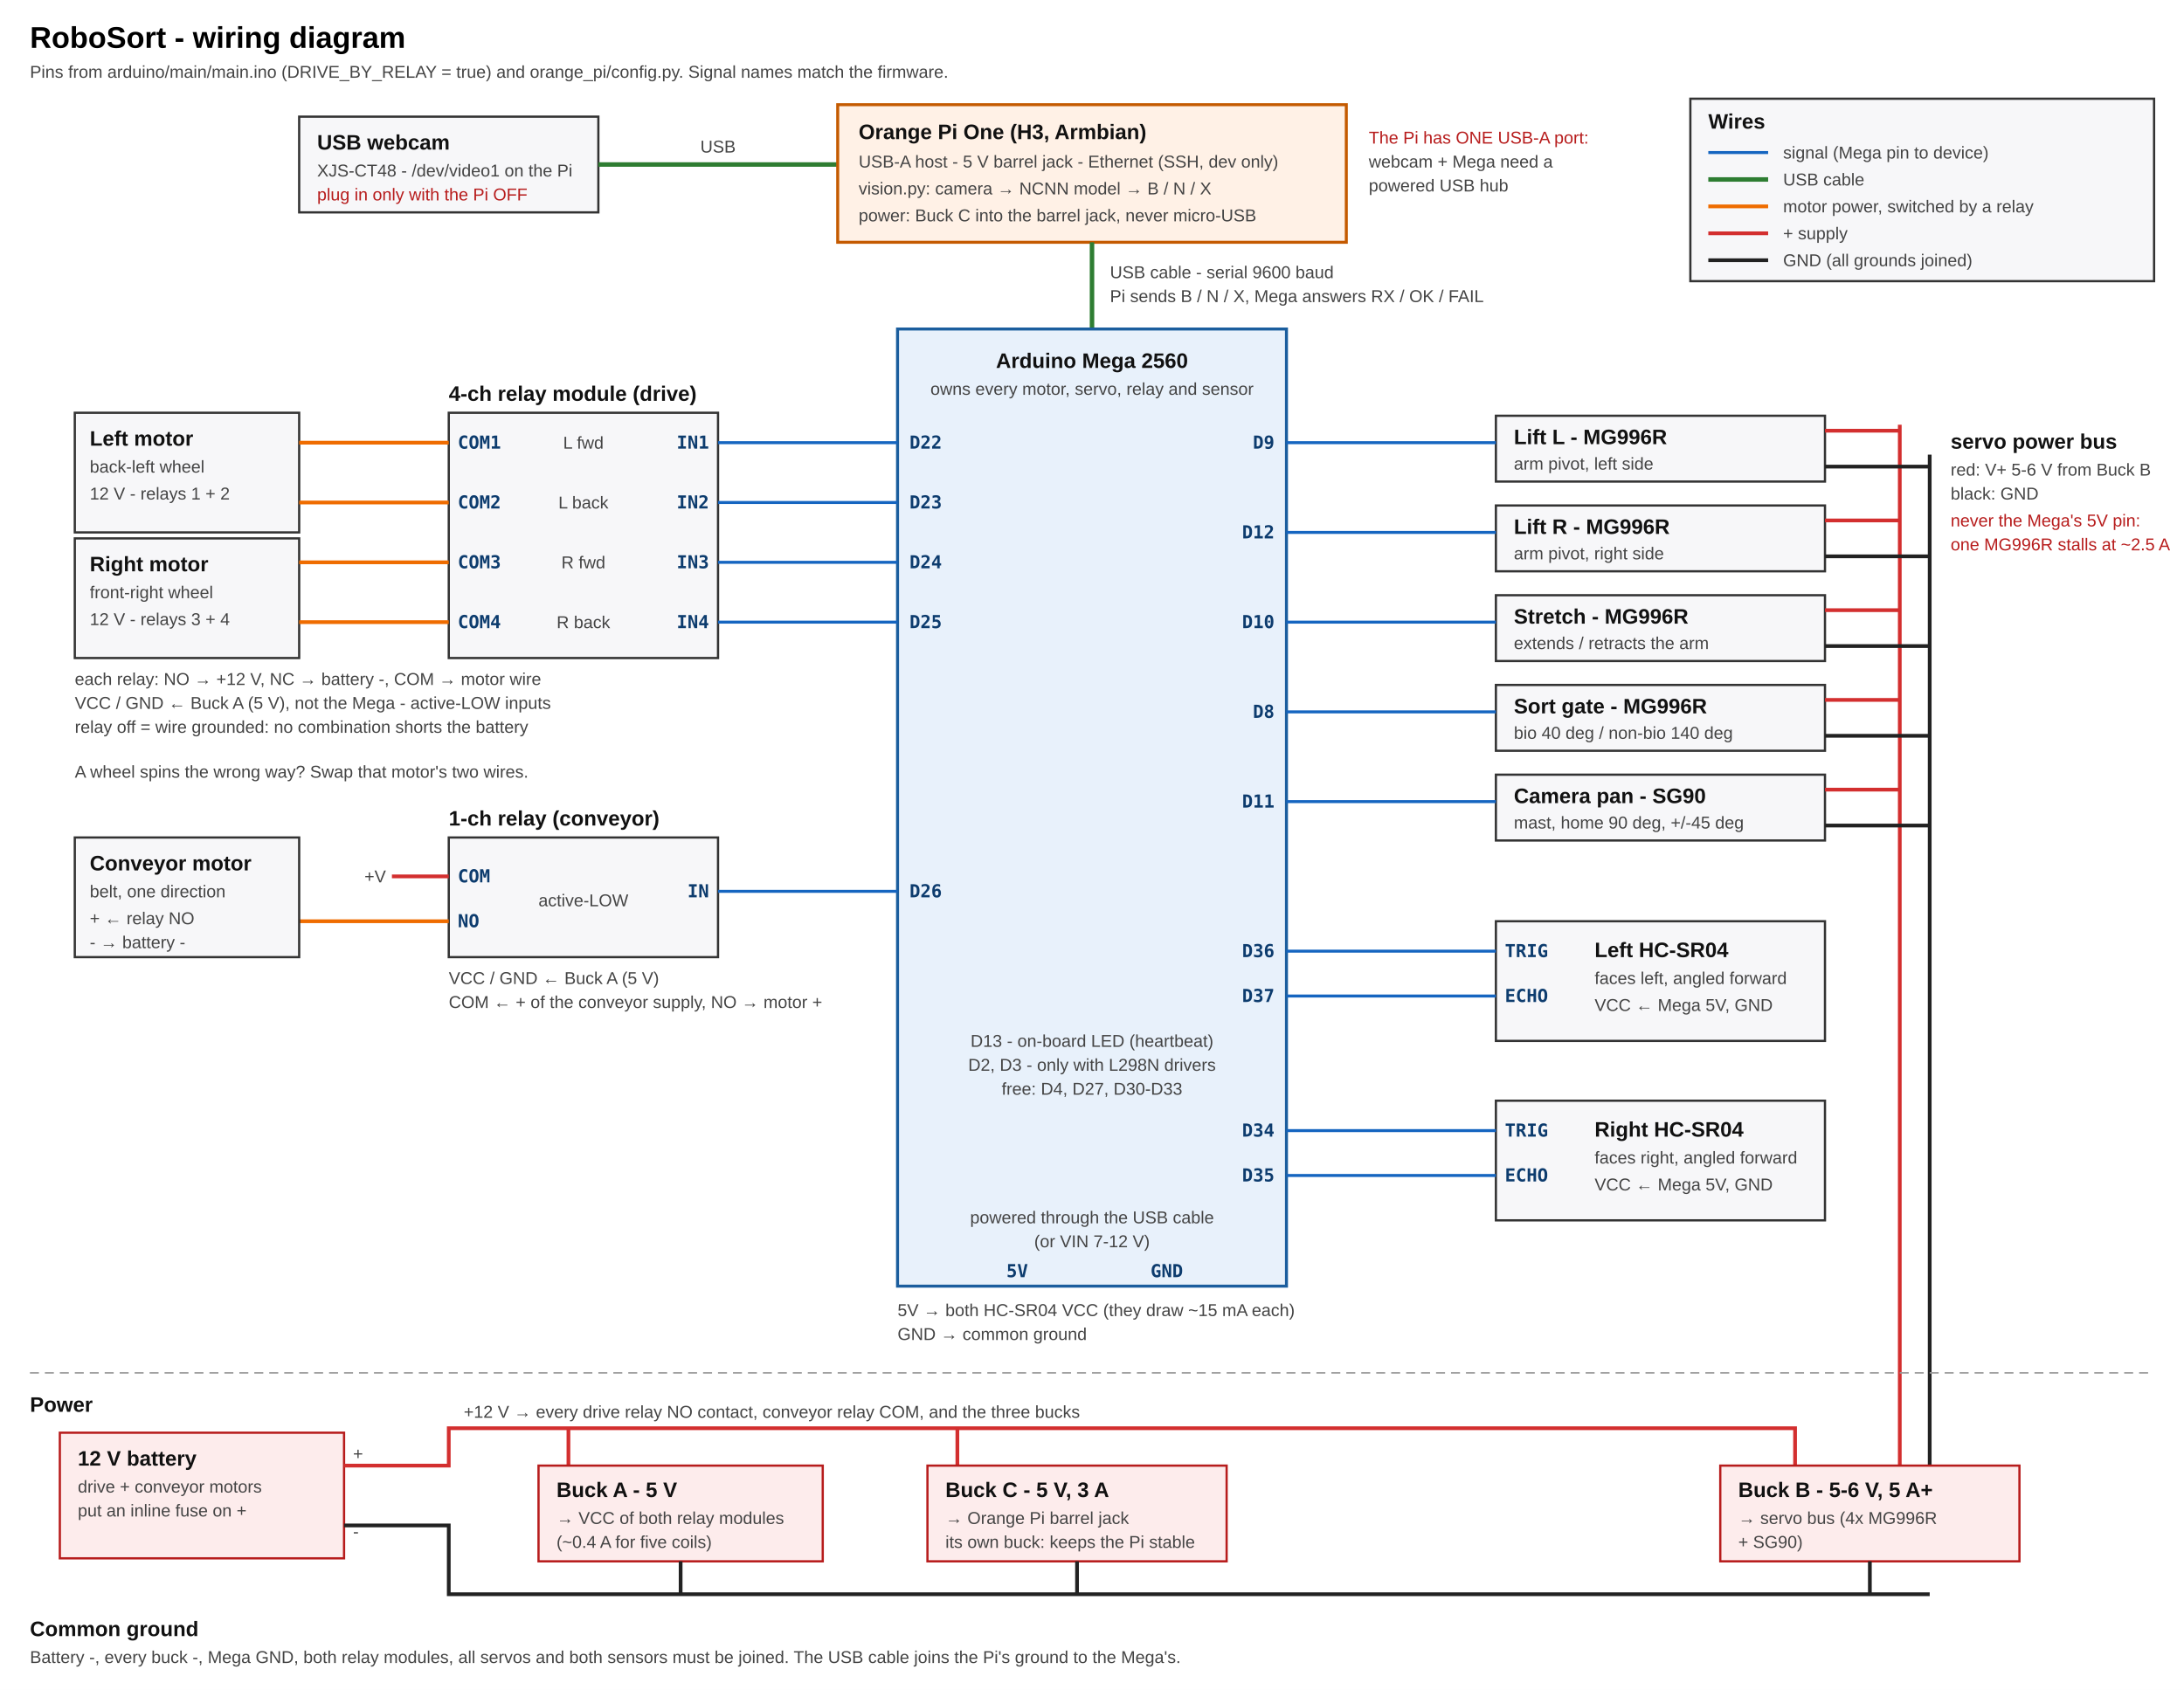
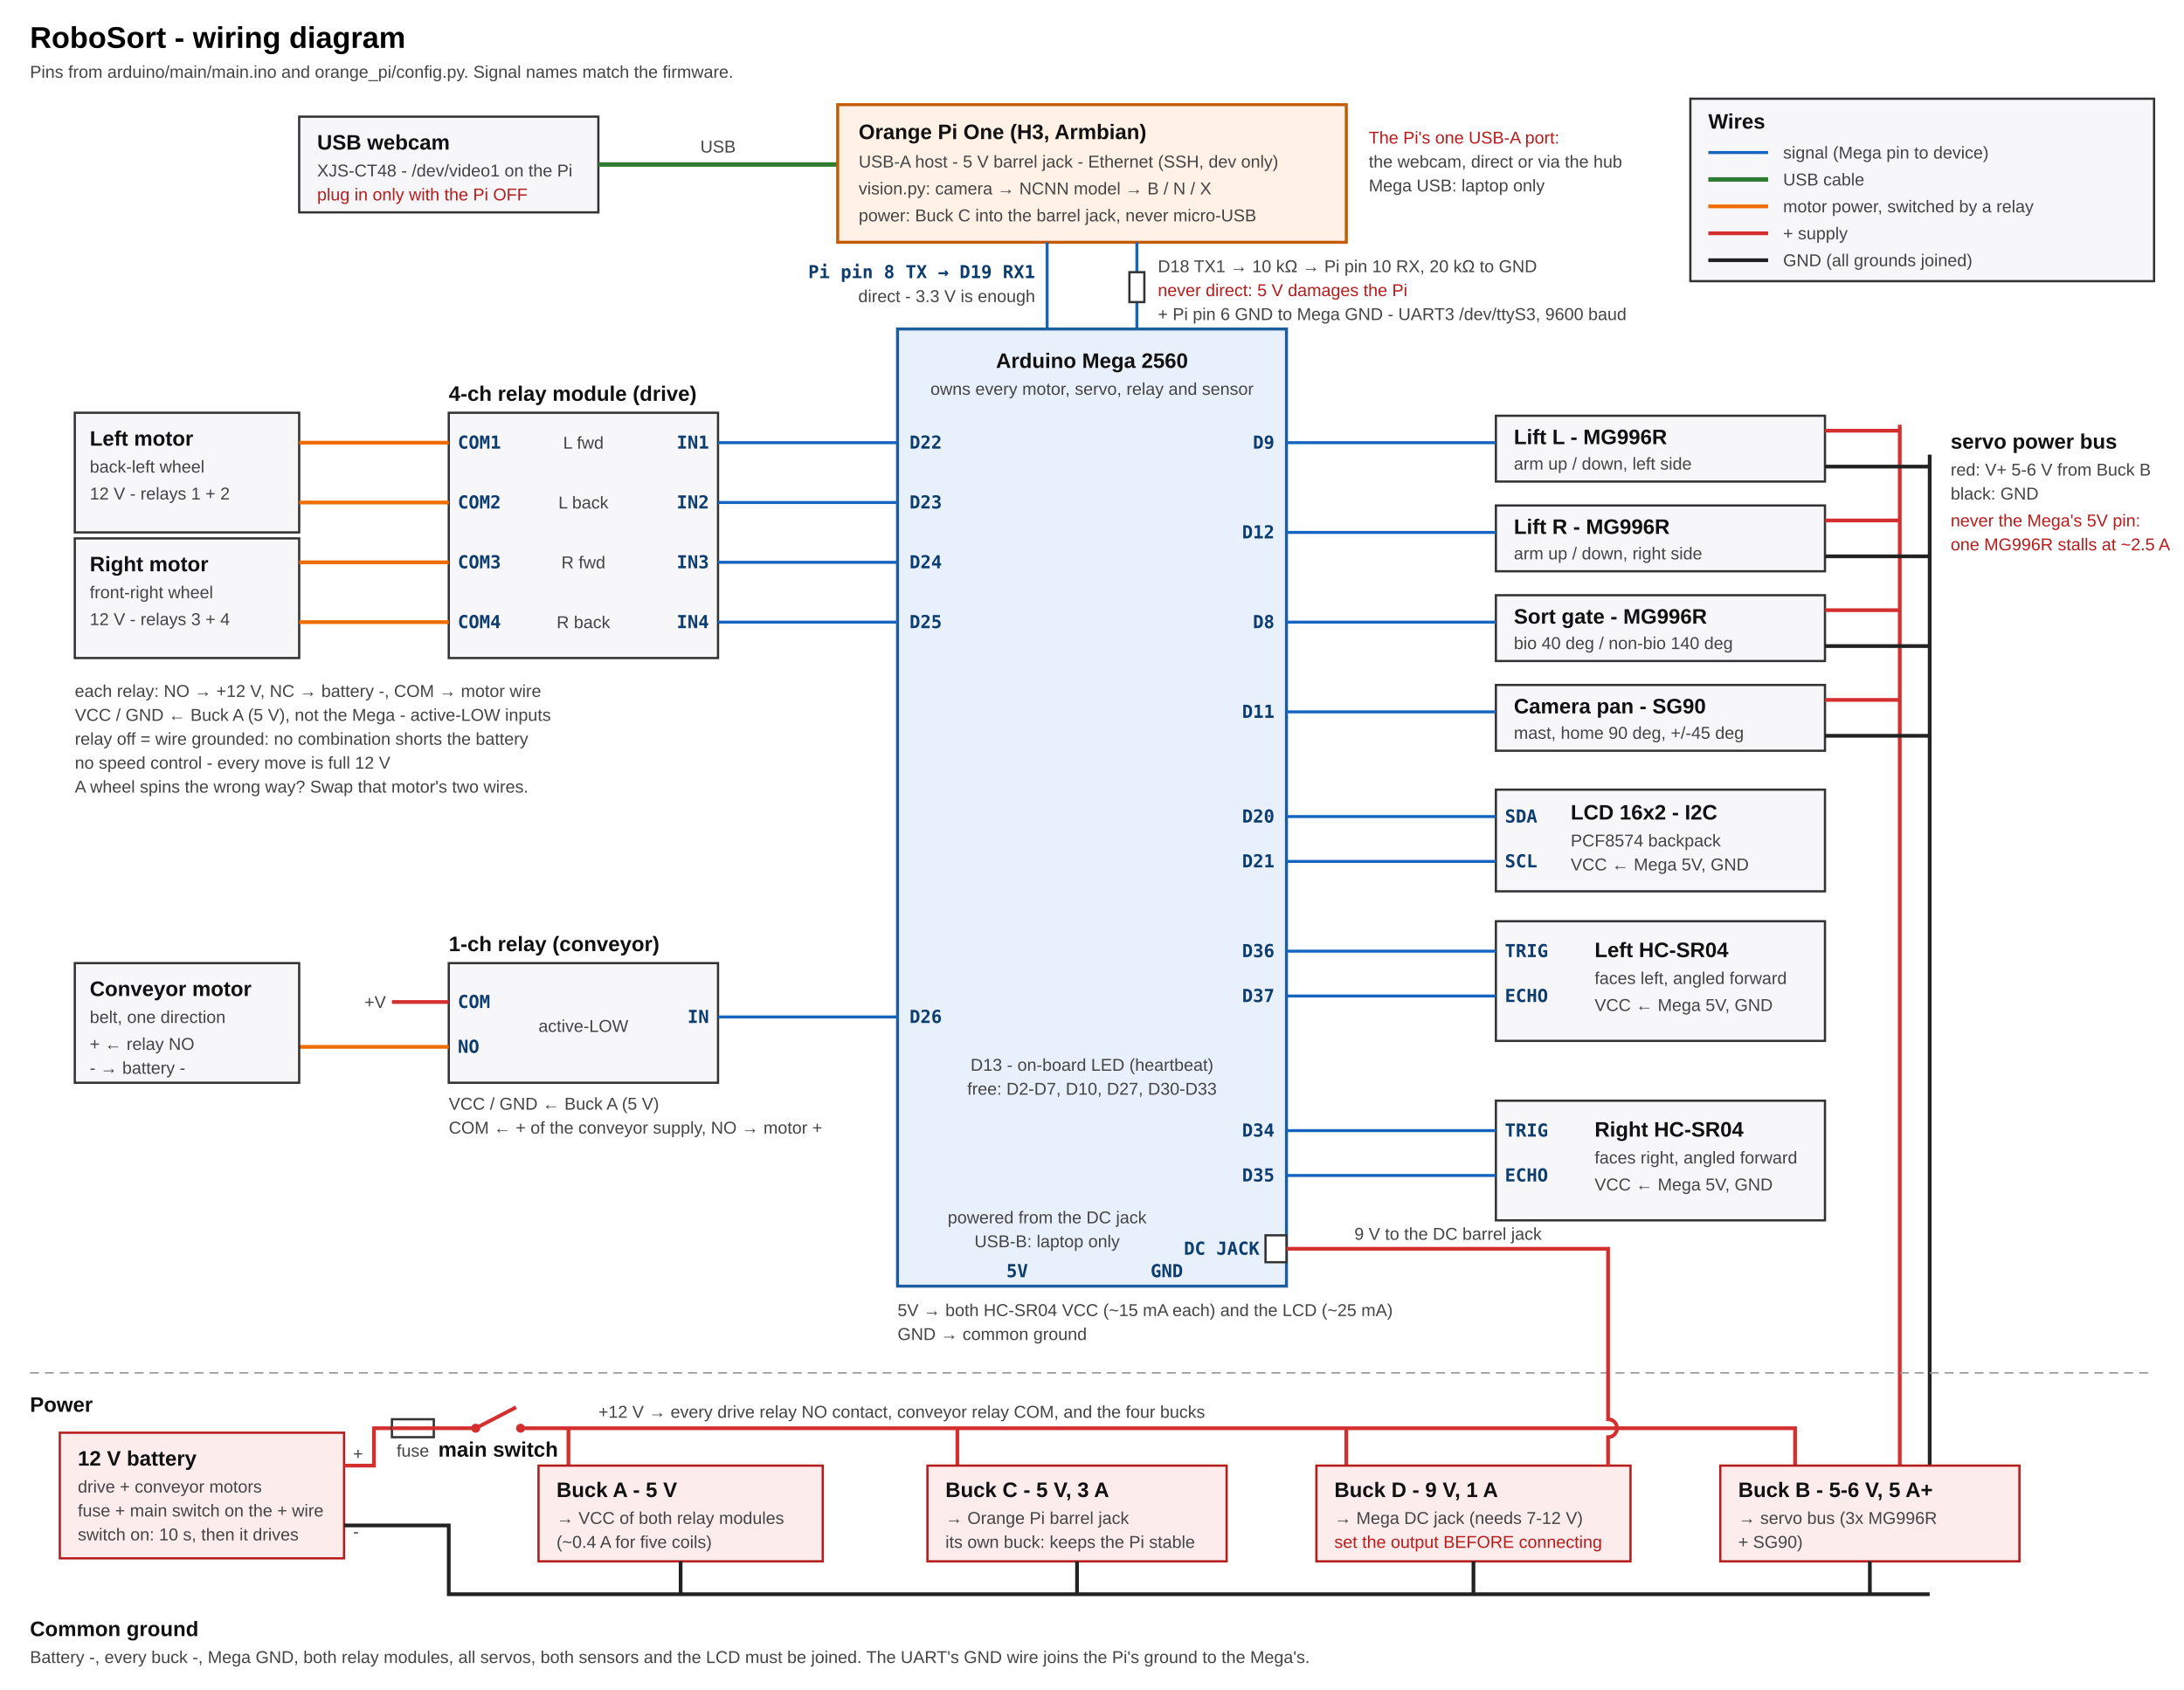
<svg xmlns="http://www.w3.org/2000/svg" width="1460" height="1130" viewBox="0 0 1460 1130" font-family="Segoe UI, Arial, sans-serif" font-size="13">
  <style>
    .box  { fill: #f7f7f9; stroke: #333; stroke-width: 1.5 }
    .mega { fill: #e8f1fb; stroke: #1b5e9e; stroke-width: 2 }
    .pi   { fill: #fff1e6; stroke: #c45a00; stroke-width: 2 }
    .pwr  { fill: #fdecec; stroke: #b71c1c; stroke-width: 1.5 }
    .t    { font-size: 14px; font-weight: 600; fill: #111 }
    .s    { font-size: 11.5px; fill: #444 }
    .pin  { font-size: 12px; font-family: Consolas, monospace; font-weight: 700; fill: #0d3c6e }
    .sig  { stroke: #1565c0; stroke-width: 2; fill: none }
    .usb  { stroke: #2e7d32; stroke-width: 3; fill: none }
    .vp   { stroke: #d32f2f; stroke-width: 2.5; fill: none }
    .gnd  { stroke: #222; stroke-width: 2.5; fill: none }
    .mot  { stroke: #ef6c00; stroke-width: 2.5; fill: none }
+     .res  { fill: #fff; stroke: #333; stroke-width: 1.5 }
    .warn { font-size: 11.5px; fill: #b71c1c }
  </style>
  <rect width="1460" height="1130" fill="#ffffff" />
  <text x="20" y="32" font-size="20" font-weight="700">RoboSort - wiring diagram</text>
-   <text x="20" y="52" class="s">Pins from arduino/main/main.ino (DRIVE_BY_RELAY = true) and orange_pi/config.py. Signal names match the firmware.</text>
+   <text x="20" y="52" class="s">Pins from arduino/main/main.ino and orange_pi/config.py. Signal names match the firmware.</text>
  <rect x="1130" y="66" width="310" height="122" class="box" />
  <text x="1142" y="86" class="t">Wires</text>
  <line x1="1142" y1="102" x2="1182" y2="102" class="sig" />
  <text x="1192" y="106" class="s">signal (Mega pin to device)</text>
  <line x1="1142" y1="120" x2="1182" y2="120" class="usb" />
  <text x="1192" y="124" class="s">USB cable</text>
  <line x1="1142" y1="138" x2="1182" y2="138" class="mot" />
  <text x="1192" y="142" class="s">motor power, switched by a relay</text>
  <line x1="1142" y1="156" x2="1182" y2="156" class="vp" />
  <text x="1192" y="160" class="s">+ supply</text>
  <line x1="1142" y1="174" x2="1182" y2="174" class="gnd" />
  <text x="1192" y="178" class="s">GND (all grounds joined)</text>
  <rect x="200" y="78" width="200" height="64" class="box" />
  <text x="212" y="100" class="t">USB webcam</text>
  <text x="212" y="118" class="s">XJS-CT48 - /dev/video1 on the Pi</text>
  <text x="212" y="134" class="warn">plug in only with the Pi OFF</text>
  <path d="M400 110 H560" class="usb" />
  <text x="480" y="102" class="s" text-anchor="middle">USB</text>
  <rect x="560" y="70" width="340" height="92" class="pi" />
  <text x="574" y="93" class="t">Orange Pi One (H3, Armbian)</text>
  <text x="574" y="112" class="s">USB-A host - 5 V barrel jack - Ethernet (SSH, dev only)</text>
  <text x="574" y="130" class="s">vision.py: camera → NCNN model → B / N / X</text>
  <text x="574" y="148" class="s">power: Buck C into the barrel jack, never micro-USB</text>
-   <text x="915" y="96" class="warn">The Pi has ONE USB-A port:</text>
-   <text x="915" y="112" class="s">webcam + Mega need a</text>
-   <text x="915" y="128" class="s">powered USB hub</text>
-   <path d="M730 162 V220" class="usb" />
-   <text x="742" y="186" class="s">USB cable - serial 9600 baud</text>
-   <text x="742" y="202" class="s">Pi sends B / N / X, Mega answers RX / OK / FAIL</text>
+   <text x="915" y="96" class="warn">The Pi's one USB-A port:</text>
+   <text x="915" y="112" class="s">the webcam, direct or via the hub</text>
+   <text x="915" y="128" class="s">Mega USB: laptop only</text>
+   <path d="M700 162 V220" class="sig" />
+   <path d="M760 220 V202 M760 182 V162" class="sig" />
+   <rect x="755" y="182" width="10" height="20" class="res" />
+   <text x="692" y="186" class="pin" text-anchor="end">Pi pin 8 TX → D19 RX1</text>
+   <text x="692" y="202" class="s" text-anchor="end">direct - 3.3 V is enough</text>
+   <text x="774" y="182" class="s">D18 TX1 → 10 kΩ → Pi pin 10 RX, 20 kΩ to GND</text>
+   <text x="774" y="198" class="warn">never direct: 5 V damages the Pi</text>
+   <text x="774" y="214" class="s">+ Pi pin 6 GND to Mega GND - UART3 /dev/ttyS3, 9600 baud</text>
  <rect x="600" y="220" width="260" height="640" class="mega" />
  <text x="730" y="246" class="t" text-anchor="middle">Arduino Mega 2560</text>
  <text x="730" y="264" class="s" text-anchor="middle">owns every motor, servo, relay and sensor</text>
  <text x="608" y="300" class="pin">D22</text>
  <text x="608" y="340" class="pin">D23</text>
  <text x="608" y="380" class="pin">D24</text>
  <text x="608" y="420" class="pin">D25</text>
-   <text x="608" y="600" class="pin">D26</text>
+   <text x="608" y="684" class="pin">D26</text>
  <text x="852" y="300" class="pin" text-anchor="end">D9</text>
  <text x="852" y="360" class="pin" text-anchor="end">D12</text>
-   <text x="852" y="420" class="pin" text-anchor="end">D10</text>
-   <text x="852" y="480" class="pin" text-anchor="end">D8</text>
-   <text x="852" y="540" class="pin" text-anchor="end">D11</text>
+   <text x="852" y="420" class="pin" text-anchor="end">D8</text>
+   <text x="852" y="480" class="pin" text-anchor="end">D11</text>
+   <text x="852" y="550" class="pin" text-anchor="end">D20</text>
+   <text x="852" y="580" class="pin" text-anchor="end">D21</text>
  <text x="852" y="640" class="pin" text-anchor="end">D36</text>
  <text x="852" y="670" class="pin" text-anchor="end">D37</text>
  <text x="852" y="760" class="pin" text-anchor="end">D34</text>
  <text x="852" y="790" class="pin" text-anchor="end">D35</text>
-   <text x="730" y="700" class="s" text-anchor="middle">D13 - on-board LED (heartbeat)</text>
-   <text x="730" y="716" class="s" text-anchor="middle">D2, D3 - only with L298N drivers</text>
-   <text x="730" y="732" class="s" text-anchor="middle">free: D4, D27, D30-D33</text>
-   <text x="730" y="818" class="s" text-anchor="middle">powered through the USB cable</text>
-   <text x="730" y="834" class="s" text-anchor="middle">(or VIN 7-12 V)</text>
+   <text x="730" y="716" class="s" text-anchor="middle">D13 - on-board LED (heartbeat)</text>
+   <text x="730" y="732" class="s" text-anchor="middle">free: D2-D7, D10, D27, D30-D33</text>
+   <text x="700" y="818" class="s" text-anchor="middle">powered from the DC jack</text>
+   <text x="700" y="834" class="s" text-anchor="middle">USB-B: laptop only</text>
+   <rect x="846" y="826" width="14" height="18" class="res" />
+   <text x="842" y="839" class="pin" text-anchor="end">DC JACK</text>
  <text x="680" y="854" class="pin" text-anchor="middle">5V</text>
  <text x="780" y="854" class="pin" text-anchor="middle">GND</text>
-   <text x="600" y="880" class="s">5V → both HC-SR04 VCC (they draw ~15 mA each)</text>
+   <text x="600" y="880" class="s">5V → both HC-SR04 VCC (~15 mA each) and the LCD (~25 mA)</text>
  <text x="600" y="896" class="s">GND → common ground</text>
  <text x="300" y="268" class="t">4-ch relay module (drive)</text>
  <rect x="300" y="276" width="180" height="164" class="box" />
  <text x="306" y="300" class="pin">COM1</text>
  <text x="390" y="300" class="s" text-anchor="middle">L fwd</text>
  <text x="474" y="300" class="pin" text-anchor="end">IN1</text>
  <text x="306" y="340" class="pin">COM2</text>
  <text x="390" y="340" class="s" text-anchor="middle">L back</text>
  <text x="474" y="340" class="pin" text-anchor="end">IN2</text>
  <text x="306" y="380" class="pin">COM3</text>
  <text x="390" y="380" class="s" text-anchor="middle">R fwd</text>
  <text x="474" y="380" class="pin" text-anchor="end">IN3</text>
  <text x="306" y="420" class="pin">COM4</text>
  <text x="390" y="420" class="s" text-anchor="middle">R back</text>
  <text x="474" y="420" class="pin" text-anchor="end">IN4</text>
  <path d="M480 296 H600" class="sig" />
  <path d="M480 336 H600" class="sig" />
  <path d="M480 376 H600" class="sig" />
  <path d="M480 416 H600" class="sig" />
-   <text x="50" y="458" class="s">each relay: NO → +12 V, NC → battery -, COM → motor wire</text>
-   <text x="50" y="474" class="s">VCC / GND ← Buck A (5 V), not the Mega - active-LOW inputs</text>
-   <text x="50" y="490" class="s">relay off = wire grounded: no combination shorts the battery</text>
+   <text x="50" y="466" class="s">each relay: NO → +12 V, NC → battery -, COM → motor wire</text>
+   <text x="50" y="482" class="s">VCC / GND ← Buck A (5 V), not the Mega - active-LOW inputs</text>
+   <text x="50" y="498" class="s">relay off = wire grounded: no combination shorts the battery</text>
+   <text x="50" y="514" class="s">no speed control - every move is full 12 V</text>
  <rect x="50" y="276" width="150" height="80" class="box" />
  <text x="60" y="298" class="t">Left motor</text>
  <text x="60" y="316" class="s">back-left wheel</text>
  <text x="60" y="334" class="s">12 V - relays 1 + 2</text>
  <path d="M300 296 H200" class="mot" />
  <path d="M300 336 H200" class="mot" />
  <rect x="50" y="360" width="150" height="80" class="box" />
  <text x="60" y="382" class="t">Right motor</text>
  <text x="60" y="400" class="s">front-right wheel</text>
  <text x="60" y="418" class="s">12 V - relays 3 + 4</text>
  <path d="M300 376 H200" class="mot" />
  <path d="M300 416 H200" class="mot" />
-   <text x="50" y="520" class="s">A wheel spins the wrong way? Swap that motor's two wires.</text>
-   <text x="300" y="552" class="t">1-ch relay (conveyor)</text>
-   <rect x="300" y="560" width="180" height="80" class="box" />
-   <text x="306" y="590" class="pin">COM</text>
-   <text x="306" y="620" class="pin">NO</text>
-   <text x="390" y="606" class="s" text-anchor="middle">active-LOW</text>
-   <text x="474" y="600" class="pin" text-anchor="end">IN</text>
-   <path d="M480 596 H600" class="sig" />
-   <path d="M300 586 H262" class="vp" />
-   <text x="258" y="590" class="s" text-anchor="end">+V</text>
-   <path d="M300 616 H200" class="mot" />
-   <text x="300" y="658" class="s">VCC / GND ← Buck A (5 V)</text>
-   <text x="300" y="674" class="s">COM ← + of the conveyor supply, NO → motor +</text>
-   <rect x="50" y="560" width="150" height="80" class="box" />
-   <text x="60" y="582" class="t">Conveyor motor</text>
-   <text x="60" y="600" class="s">belt, one direction</text>
-   <text x="60" y="618" class="s">+ ← relay NO</text>
-   <text x="60" y="634" class="s">- → battery -</text>
+   <text x="50" y="530" class="s">A wheel spins the wrong way? Swap that motor's two wires.</text>
+   <text x="300" y="636" class="t">1-ch relay (conveyor)</text>
+   <rect x="300" y="644" width="180" height="80" class="box" />
+   <text x="306" y="674" class="pin">COM</text>
+   <text x="306" y="704" class="pin">NO</text>
+   <text x="390" y="690" class="s" text-anchor="middle">active-LOW</text>
+   <text x="474" y="684" class="pin" text-anchor="end">IN</text>
+   <path d="M480 680 H600" class="sig" />
+   <path d="M300 670 H262" class="vp" />
+   <text x="258" y="674" class="s" text-anchor="end">+V</text>
+   <path d="M300 700 H200" class="mot" />
+   <text x="300" y="742" class="s">VCC / GND ← Buck A (5 V)</text>
+   <text x="300" y="758" class="s">COM ← + of the conveyor supply, NO → motor +</text>
+   <rect x="50" y="644" width="150" height="80" class="box" />
+   <text x="60" y="666" class="t">Conveyor motor</text>
+   <text x="60" y="684" class="s">belt, one direction</text>
+   <text x="60" y="702" class="s">+ ← relay NO</text>
+   <text x="60" y="718" class="s">- → battery -</text>
  <rect x="1000" y="278" width="220" height="44" class="box" />
  <text x="1012" y="297" class="t">Lift L - MG996R</text>
-   <text x="1012" y="314" class="s">arm pivot, left side</text>
+   <text x="1012" y="314" class="s">arm up / down, left side</text>
  <path d="M860 296 H1000" class="sig" />
  <rect x="1000" y="338" width="220" height="44" class="box" />
  <text x="1012" y="357" class="t">Lift R - MG996R</text>
-   <text x="1012" y="374" class="s">arm pivot, right side</text>
+   <text x="1012" y="374" class="s">arm up / down, right side</text>
  <path d="M860 356 H1000" class="sig" />
  <rect x="1000" y="398" width="220" height="44" class="box" />
-   <text x="1012" y="417" class="t">Stretch - MG996R</text>
-   <text x="1012" y="434" class="s">extends / retracts the arm</text>
+   <text x="1012" y="417" class="t">Sort gate - MG996R</text>
+   <text x="1012" y="434" class="s">bio 40 deg / non-bio 140 deg</text>
  <path d="M860 416 H1000" class="sig" />
  <rect x="1000" y="458" width="220" height="44" class="box" />
-   <text x="1012" y="477" class="t">Sort gate - MG996R</text>
-   <text x="1012" y="494" class="s">bio 40 deg / non-bio 140 deg</text>
+   <text x="1012" y="477" class="t">Camera pan - SG90</text>
+   <text x="1012" y="494" class="s">mast, home 90 deg, +/-45 deg</text>
  <path d="M860 476 H1000" class="sig" />
-   <rect x="1000" y="518" width="220" height="44" class="box" />
-   <text x="1012" y="537" class="t">Camera pan - SG90</text>
-   <text x="1012" y="554" class="s">mast, home 90 deg, +/-45 deg</text>
-   <path d="M860 536 H1000" class="sig" />
  <path d="M1270 284 V980" class="vp" />
  <path d="M1290 304 V980" class="gnd" />
-   <path d="M1220 288 H1270 M1220 348 H1270 M1220 408 H1270 M1220 468 H1270 M1220 528 H1270" class="vp" />
-   <path d="M1220 312 H1290 M1220 372 H1290 M1220 432 H1290 M1220 492 H1290 M1220 552 H1290" class="gnd" />
+   <path d="M1220 288 H1270 M1220 348 H1270 M1220 408 H1270 M1220 468 H1270" class="vp" />
+   <path d="M1220 312 H1290 M1220 372 H1290 M1220 432 H1290 M1220 492 H1290" class="gnd" />
  <text x="1304" y="300" class="t">servo power bus</text>
  <text x="1304" y="318" class="s">red: V+ 5-6 V from Buck B</text>
  <text x="1304" y="334" class="s">black: GND</text>
  <text x="1304" y="352" class="warn">never the Mega's 5V pin:</text>
  <text x="1304" y="368" class="warn">one MG996R stalls at ~2.5 A</text>
+   <rect x="1000" y="528" width="220" height="68" class="box" />
+   <text x="1006" y="550" class="pin">SDA</text>
+   <text x="1006" y="580" class="pin">SCL</text>
+   <text x="1050" y="548" class="t">LCD 16x2 - I2C</text>
+   <text x="1050" y="566" class="s">PCF8574 backpack</text>
+   <text x="1050" y="582" class="s">VCC ← Mega 5V, GND</text>
+   <path d="M860 546 H1000" class="sig" />
+   <path d="M860 576 H1000" class="sig" />
  <rect x="1000" y="616" width="220" height="80" class="box" />
  <text x="1006" y="640" class="pin">TRIG</text>
  <text x="1006" y="670" class="pin">ECHO</text>
  <text x="1066" y="640" class="t">Left HC-SR04</text>
  <text x="1066" y="658" class="s">faces left, angled forward</text>
  <text x="1066" y="676" class="s">VCC ← Mega 5V, GND</text>
  <path d="M860 636 H1000" class="sig" />
  <path d="M860 666 H1000" class="sig" />
  <rect x="1000" y="736" width="220" height="80" class="box" />
  <text x="1006" y="760" class="pin">TRIG</text>
  <text x="1006" y="790" class="pin">ECHO</text>
  <text x="1066" y="760" class="t">Right HC-SR04</text>
  <text x="1066" y="778" class="s">faces right, angled forward</text>
  <text x="1066" y="796" class="s">VCC ← Mega 5V, GND</text>
  <path d="M860 756 H1000" class="sig" />
  <path d="M860 786 H1000" class="sig" />
  <line x1="20" y1="918" x2="1440" y2="918" stroke="#999" stroke-dasharray="6 4" />
  <text x="20" y="944" class="t">Power</text>
  <rect x="40" y="958" width="190" height="84" class="pwr" />
  <text x="52" y="980" class="t">12 V battery</text>
  <text x="52" y="998" class="s">drive + conveyor motors</text>
-   <text x="52" y="1014" class="s">put an inline fuse on +</text>
+   <text x="52" y="1014" class="s">fuse + main switch on the + wire</text>
+   <text x="52" y="1030" class="s">switch on: 10 s, then it drives</text>
  <text x="236" y="976" class="s">+</text>
  <text x="236" y="1028" class="s">-</text>
-   <path d="M230 980 H300 V955 H1200 V980" class="vp" />
+   <path d="M230 980 H250 V955 H262" class="vp" />
+   <rect x="262" y="949" width="28" height="12" class="res" />
+   <path d="M262 955 H318" class="vp" />
+   <text x="276" y="974" class="s" text-anchor="middle">fuse</text>
+   <circle cx="318" cy="955" r="3" fill="#d32f2f" />
+   <path d="M318 955 L345 941" class="vp" />
+   <circle cx="348" cy="955" r="3" fill="#d32f2f" />
+   <text x="333" y="974" class="t" text-anchor="middle">main switch</text>
+   <path d="M348 955 H1200 V980" class="vp" />
  <path d="M230 1020 H300 V1066 H1290" class="gnd" />
-   <text x="310" y="948" class="s" fill="#d32f2f">+12 V → every drive relay NO contact, conveyor relay COM, and the three bucks</text>
+   <text x="400" y="948" class="s" fill="#d32f2f">+12 V → every drive relay NO contact, conveyor relay COM, and the four bucks</text>
  <path d="M380 955 V980" class="vp" />
  <rect x="360" y="980" width="190" height="64" class="pwr" />
  <text x="372" y="1001" class="t">Buck A - 5 V</text>
  <text x="372" y="1019" class="s">→ VCC of both relay modules</text>
  <text x="372" y="1035" class="s">(~0.4 A for five coils)</text>
  <path d="M455 1044 V1066" class="gnd" />
  <path d="M640 955 V980" class="vp" />
  <rect x="620" y="980" width="200" height="64" class="pwr" />
  <text x="632" y="1001" class="t">Buck C - 5 V, 3 A</text>
  <text x="632" y="1019" class="s">→ Orange Pi barrel jack</text>
  <text x="632" y="1035" class="s">its own buck: keeps the Pi stable</text>
  <path d="M720 1044 V1066" class="gnd" />
+   <path d="M900 955 V980" class="vp" />
+   <rect x="880" y="980" width="210" height="64" class="pwr" />
+   <text x="892" y="1001" class="t">Buck D - 9 V, 1 A</text>
+   <text x="892" y="1019" class="s">→ Mega DC jack (needs 7-12 V)</text>
+   <text x="892" y="1035" class="warn">set the output BEFORE connecting</text>
+   <path d="M985 1044 V1066" class="gnd" />
+   <path d="M1075 980 V961 A6 6 0 0 0 1075 949 V835 H860" class="vp" />
+   <text x="968" y="829" class="s" text-anchor="middle">9 V to the DC barrel jack</text>
  <rect x="1150" y="980" width="200" height="64" class="pwr" />
  <text x="1162" y="1001" class="t">Buck B - 5-6 V, 5 A+</text>
-   <text x="1162" y="1019" class="s">→ servo bus (4x MG996R</text>
+   <text x="1162" y="1019" class="s">→ servo bus (3x MG996R</text>
  <text x="1162" y="1035" class="s">+ SG90)</text>
  <path d="M1250 1044 V1066" class="gnd" />
  <text x="20" y="1094" class="t">Common ground</text>
-   <text x="20" y="1112" class="s">Battery -, every buck -, Mega GND, both relay modules, all servos and both sensors must be joined. The USB cable joins the Pi's ground to the Mega's.</text>
+   <text x="20" y="1112" class="s">Battery -, every buck -, Mega GND, both relay modules, all servos, both sensors and the LCD must be joined. The UART's GND wire joins the Pi's ground to the Mega's.</text>
</svg>
